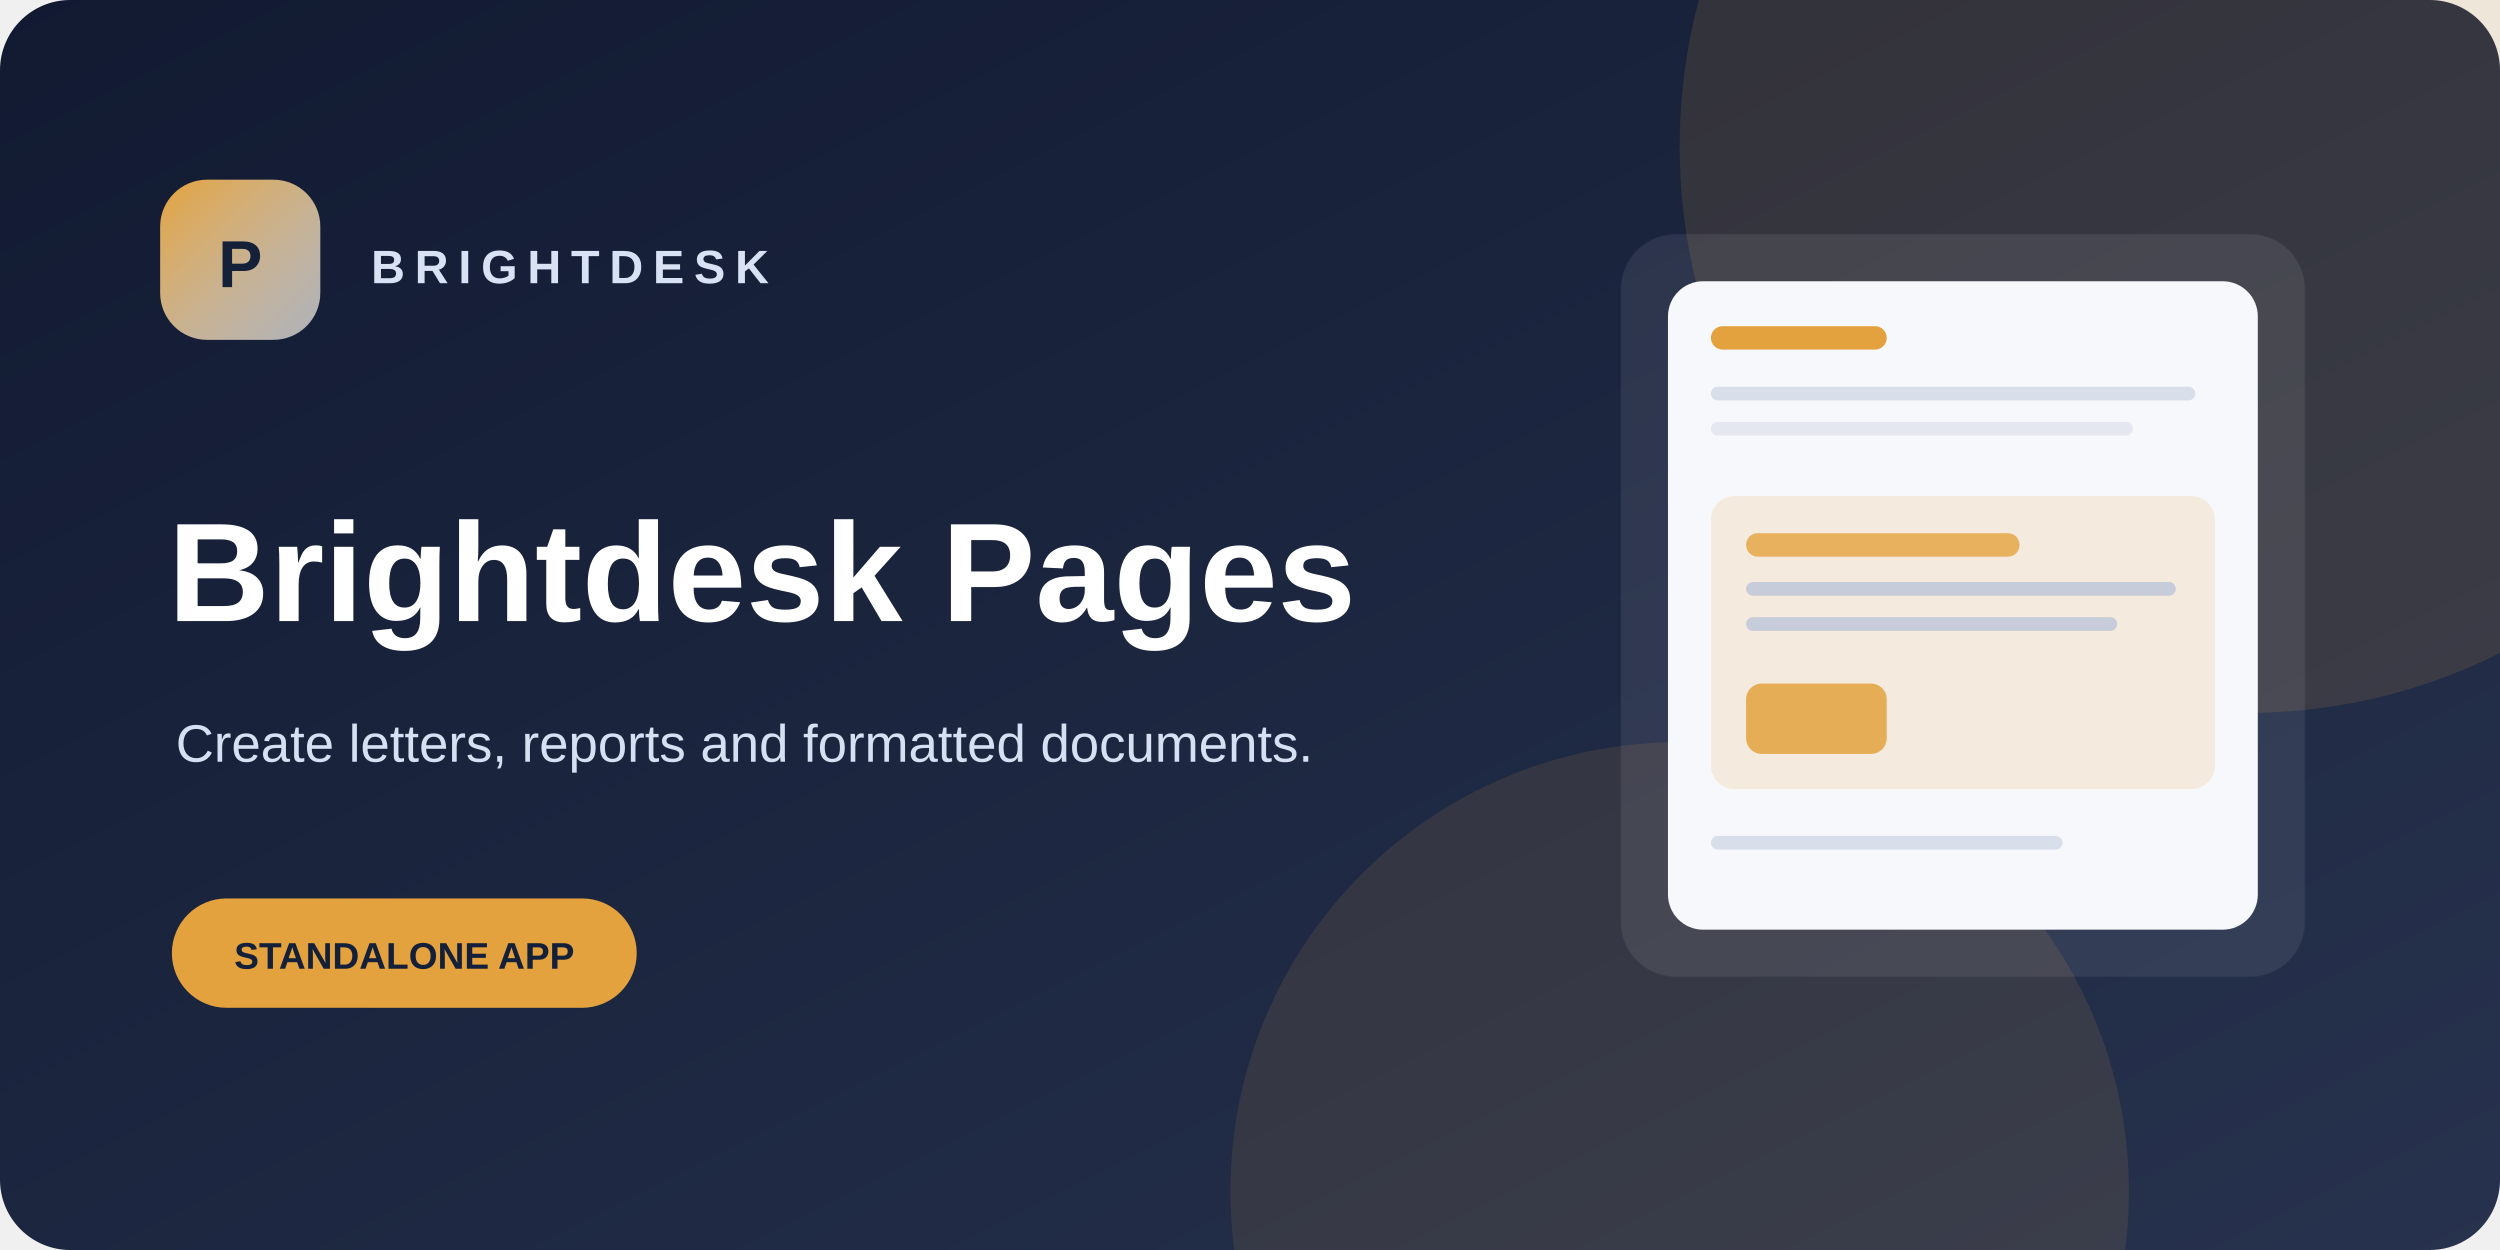
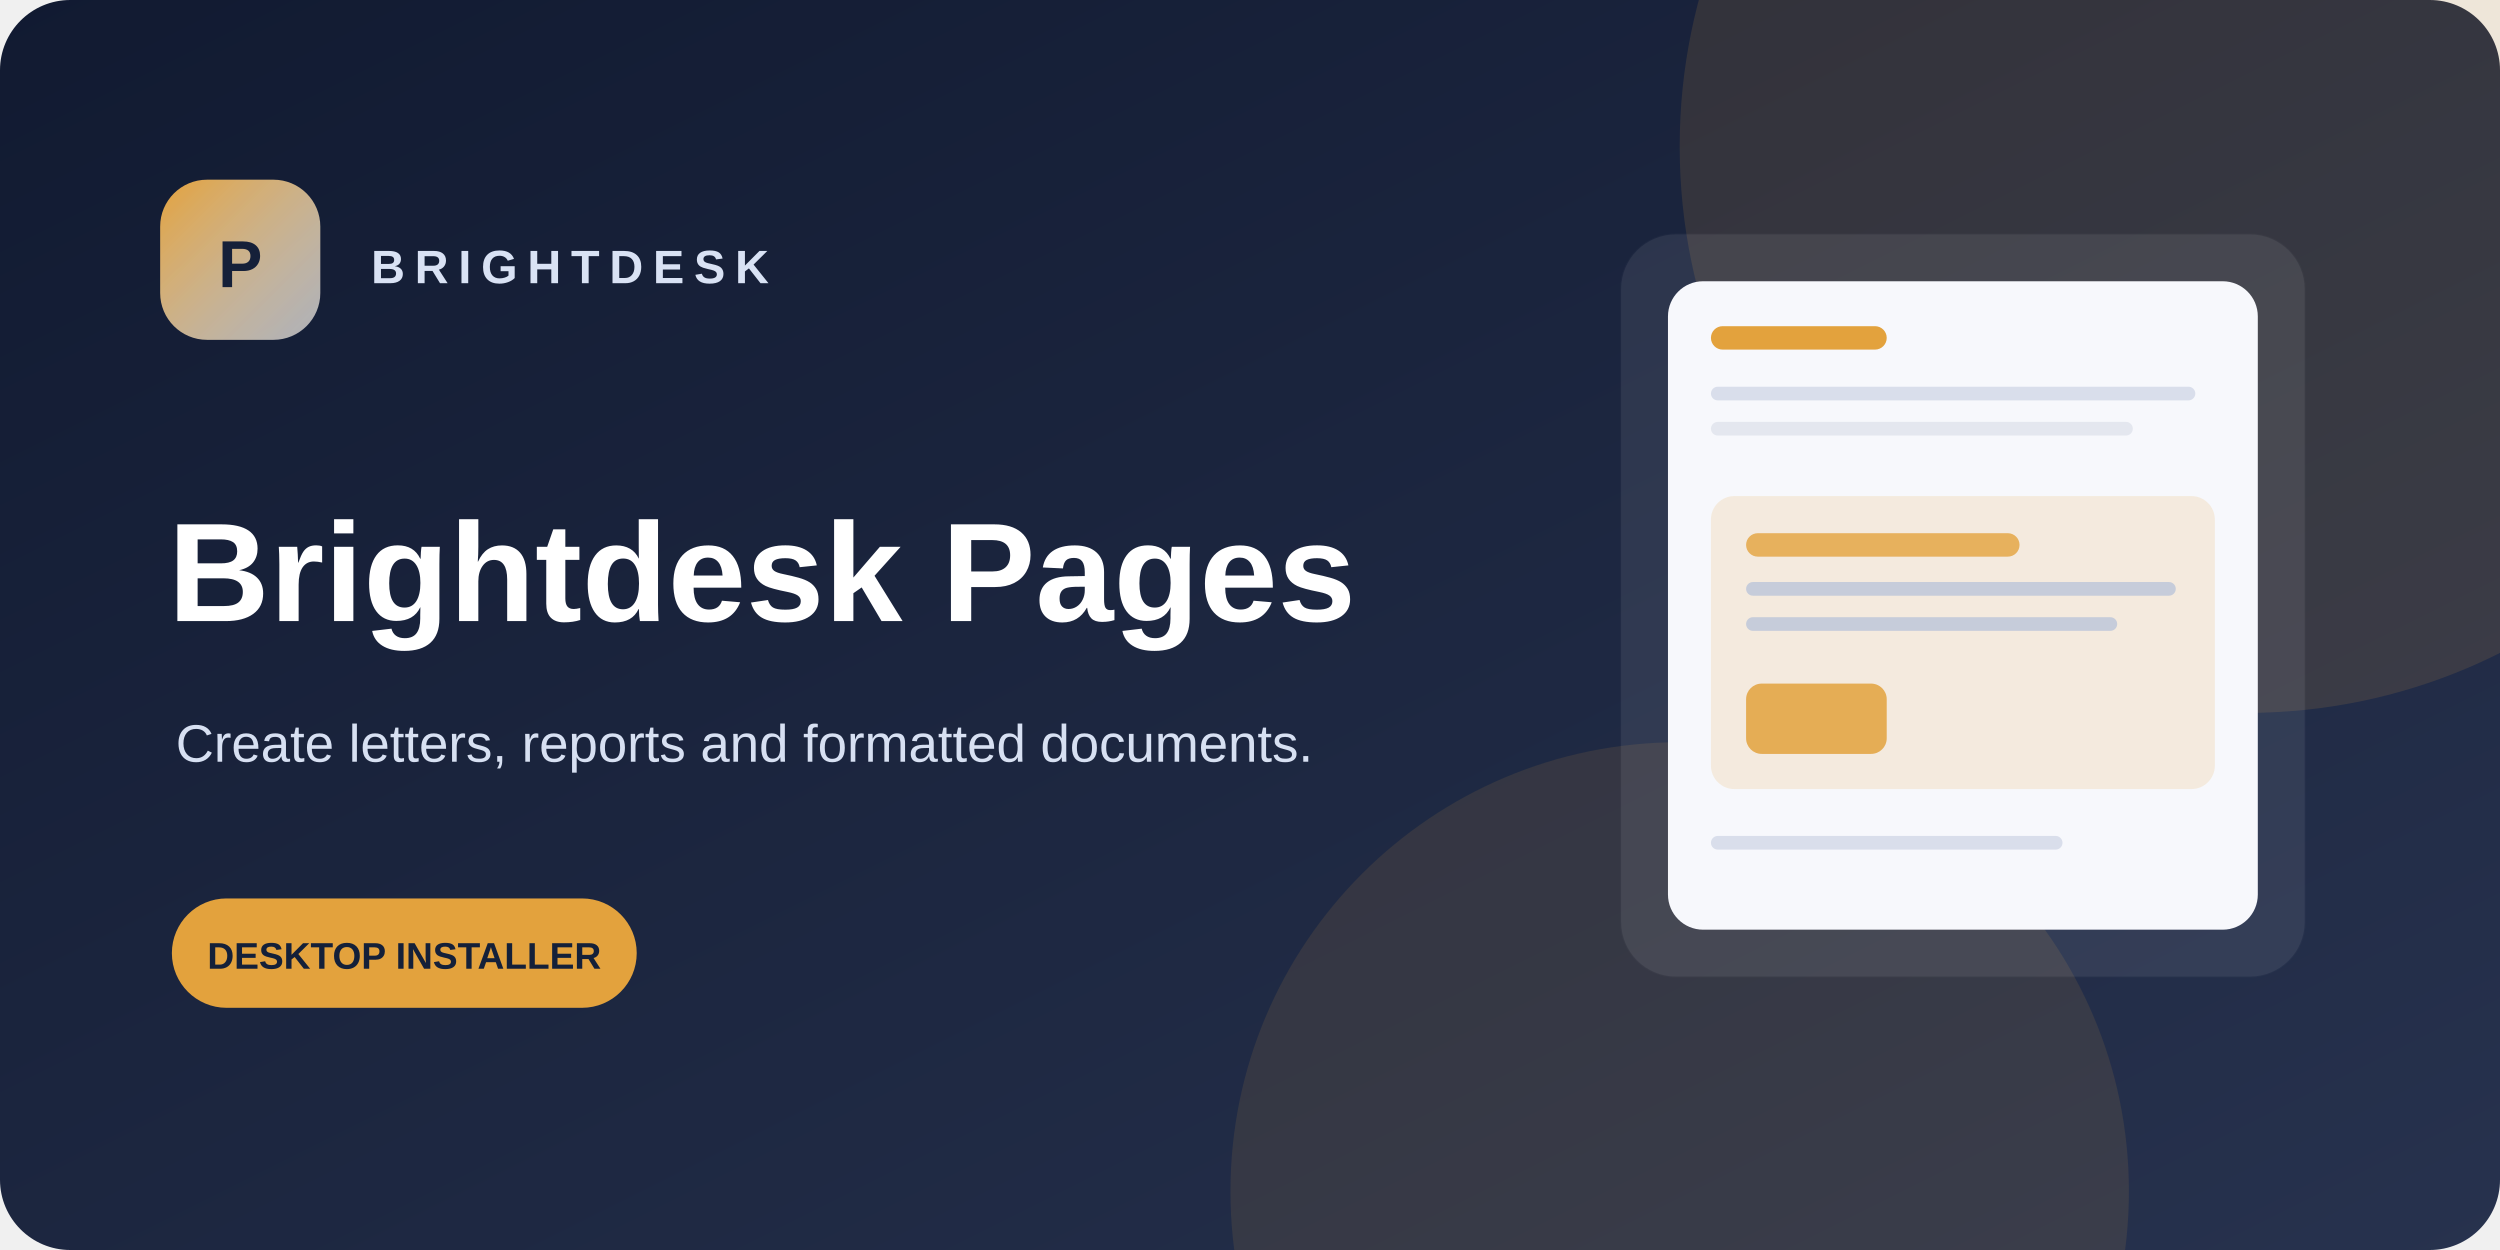
<svg xmlns="http://www.w3.org/2000/svg" width="1280" height="640" viewBox="0 0 1280 640" role="img" aria-labelledby="title desc">
  <defs>
    <linearGradient id="background" x1="0" y1="0" x2="1" y2="1">
      <stop offset="0" stop-color="#111a31" />
      <stop offset="1" stop-color="#27324e" />
    </linearGradient>
    <linearGradient id="accent" x1="0" y1="0" x2="1" y2="1">
      <stop offset="0" stop-color="#e3a23d" />
      <stop offset="1" stop-color="#ffffff" stop-opacity=".65" />
    </linearGradient>
  </defs>
  <rect width="1280" height="640" rx="36" fill="url(#background)" />
  <circle cx="1150" cy="75" r="290" fill="#e3a23d" opacity=".13" />
  <circle cx="860" cy="610" r="230" fill="#e3a23d" opacity=".11" />
  <rect x="82" y="92" width="82" height="82" rx="24" fill="url(#accent)" />
  <text x="123" y="147" text-anchor="middle" font-family="Arial, sans-serif" font-size="34" font-weight="700" fill="#152039">P</text>
  <text x="190" y="145" font-family="Arial, sans-serif" font-size="24" letter-spacing="5" font-weight="700" fill="#d9e2f4">BRIGHTDESK</text>
  <text x="86" y="318" font-family="Arial, sans-serif" font-size="72" font-weight="700" fill="#ffffff">Brightdesk Pages</text>
  <text x="90" y="390" font-family="Arial, sans-serif" font-size="27" fill="#d7e0f2">Create letters, reports and formatted documents.</text>
  <rect x="88" y="460" width="238" height="56" rx="28" fill="#e3a23d" />
-   <text x="207" y="496" text-anchor="middle" font-family="Arial, sans-serif" font-size="19" font-weight="700" fill="#142039">STANDALONE APP</text>
+   <text x="207" y="496" text-anchor="middle" font-family="Arial, sans-serif" font-size="19" font-weight="700" fill="#142039">DESKTOP INSTALLER</text>
  <g transform="translate(830 120)">
    <rect x="0" y="0" width="350" height="380" rx="28" fill="#ffffff" opacity=".08" stroke="#ffffff" stroke-opacity=".22" />
    <rect x="24" y="24" width="302" height="332" rx="18" fill="#f7f8fc" />
    <rect x="46" y="47" width="90" height="12" rx="6" fill="#e3a23d" />
    <rect x="46" y="78" width="248" height="7" rx="3.5" fill="#d9deeb" />
    <rect x="46" y="96" width="216" height="7" rx="3.5" fill="#e4e7ef" />
    <rect x="46" y="134" width="258" height="150" rx="12" fill="#e3a23d" opacity=".16" />
    <rect x="64" y="153" width="140" height="12" rx="6" fill="#e3a23d" opacity=".8" />
    <rect x="64" y="178" width="220" height="7" rx="3.5" fill="#c6ccda" />
    <rect x="64" y="196" width="190" height="7" rx="3.5" fill="#c6ccda" />
    <rect x="64" y="230" width="72" height="36" rx="8" fill="#e3a23d" opacity=".85" />
    <rect x="46" y="308" width="180" height="7" rx="3.5" fill="#d9deeb" />
  </g>
</svg>
